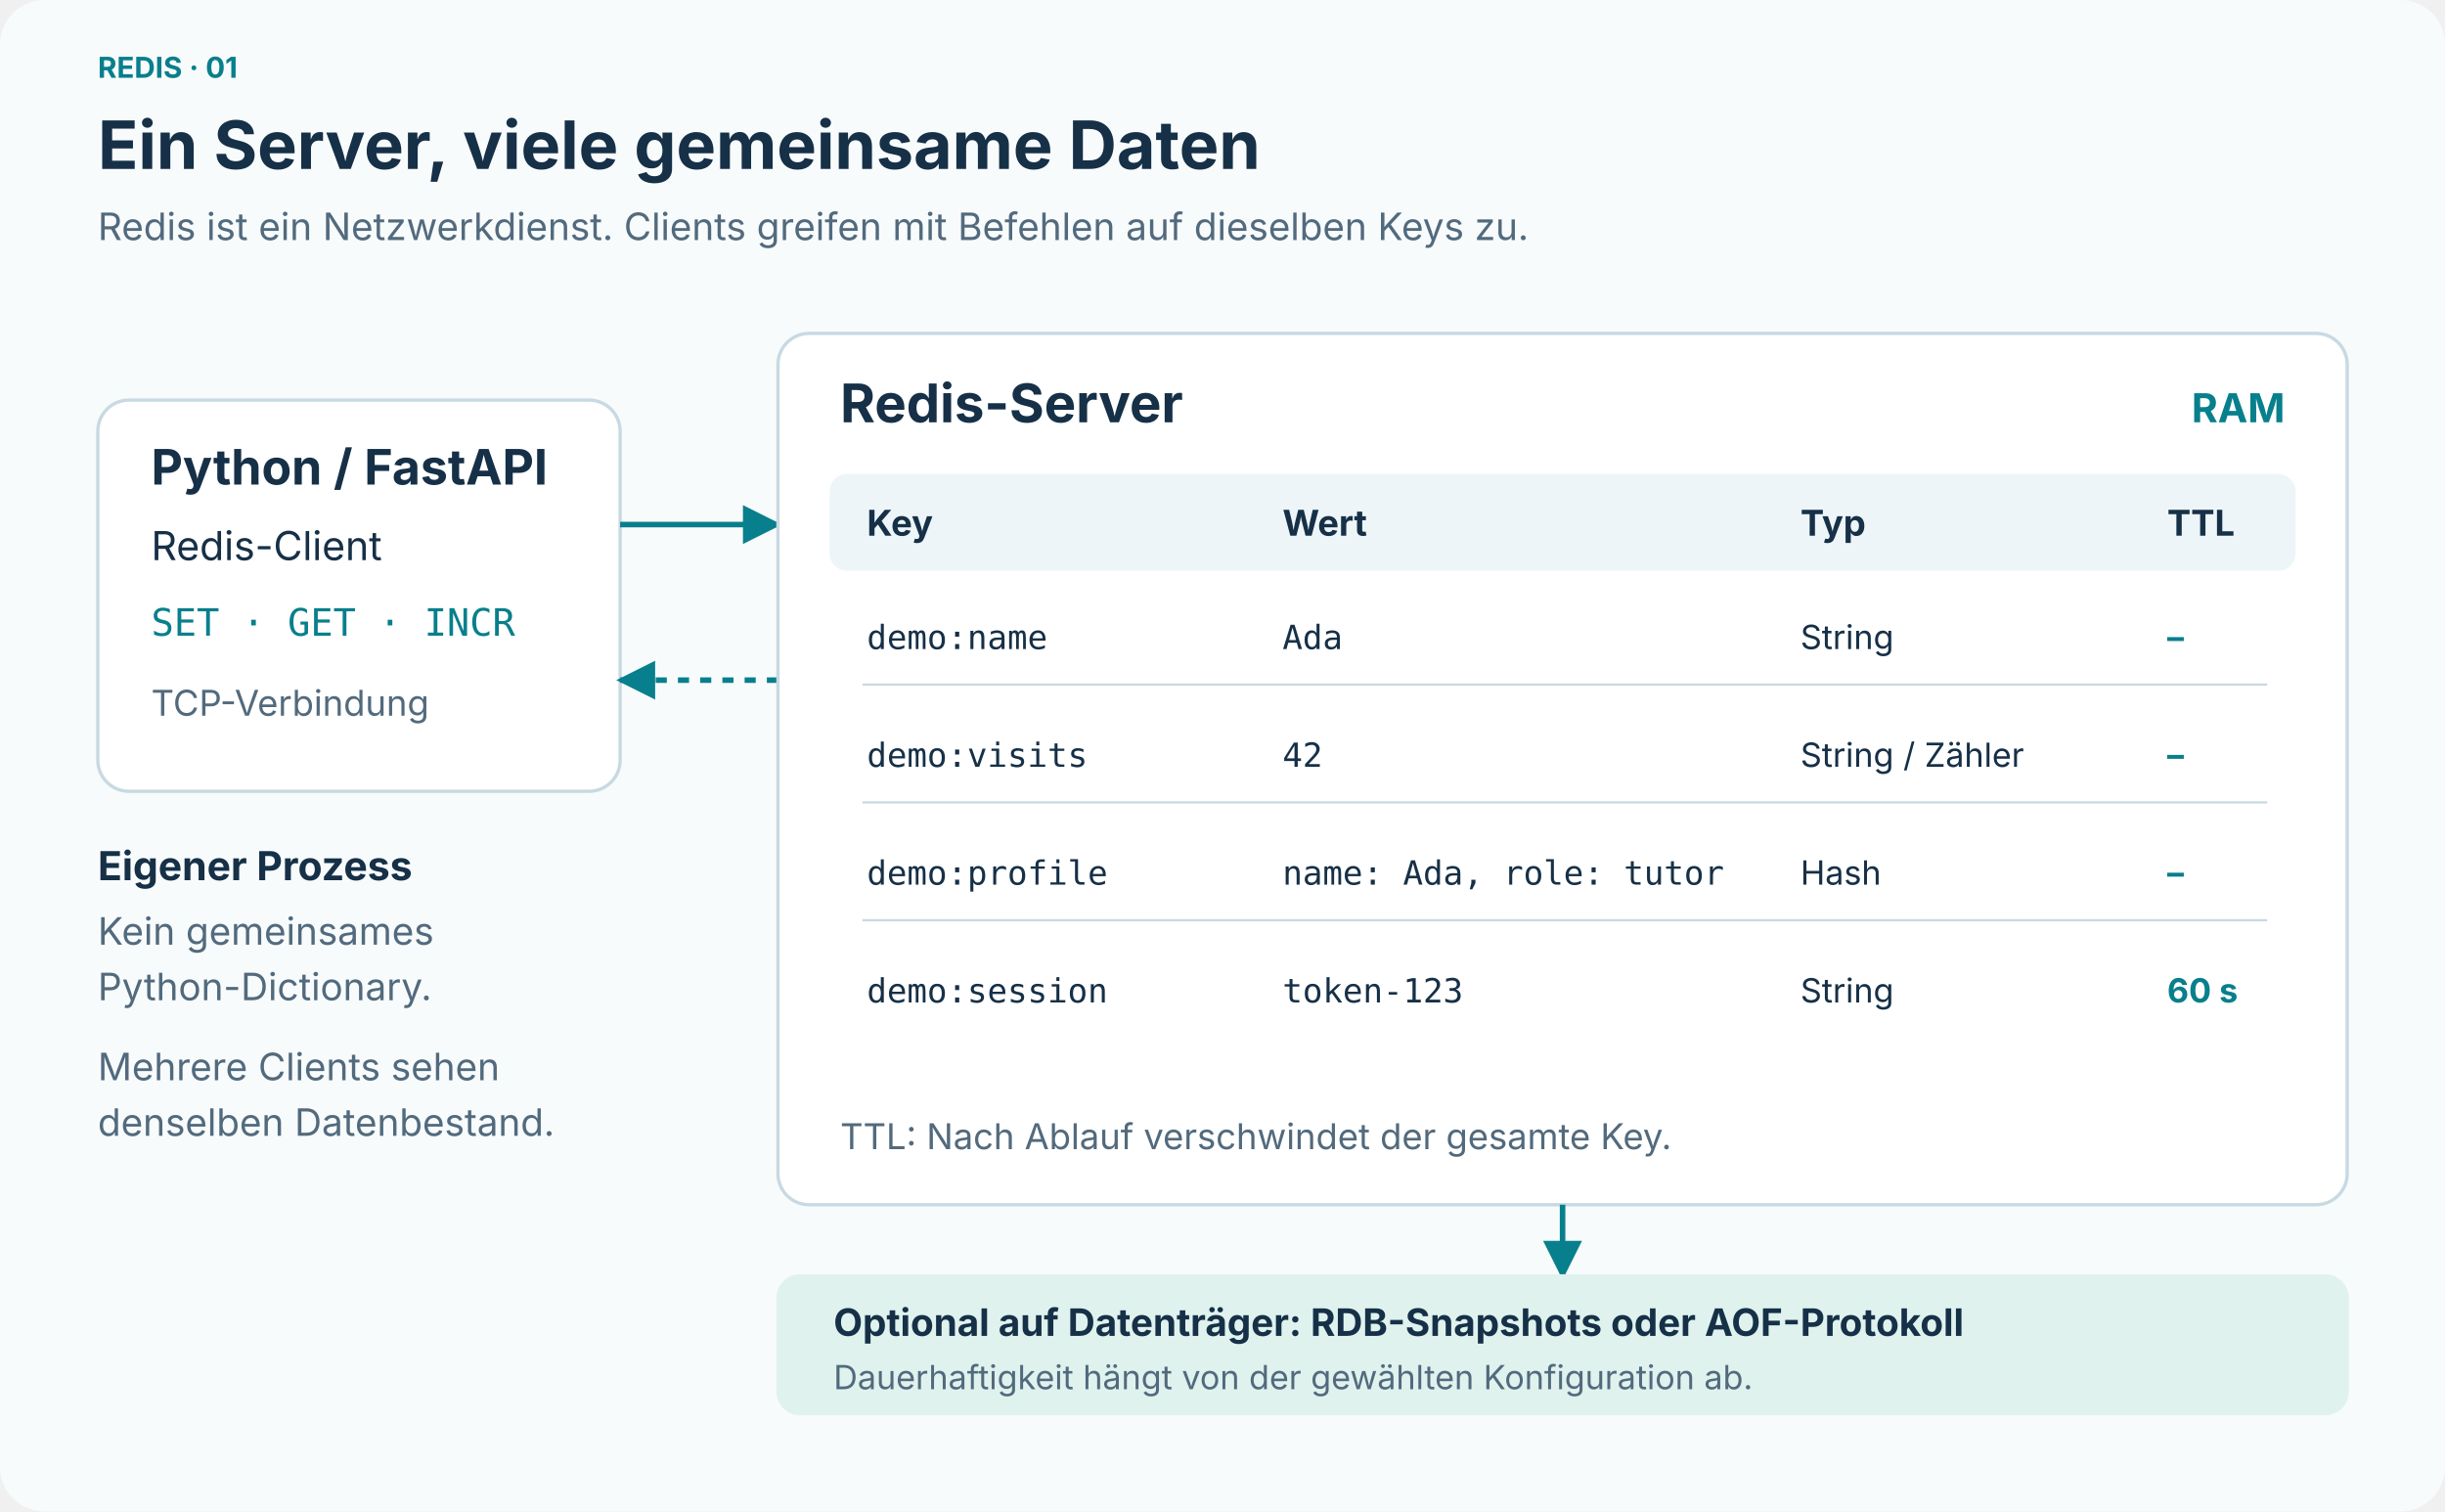
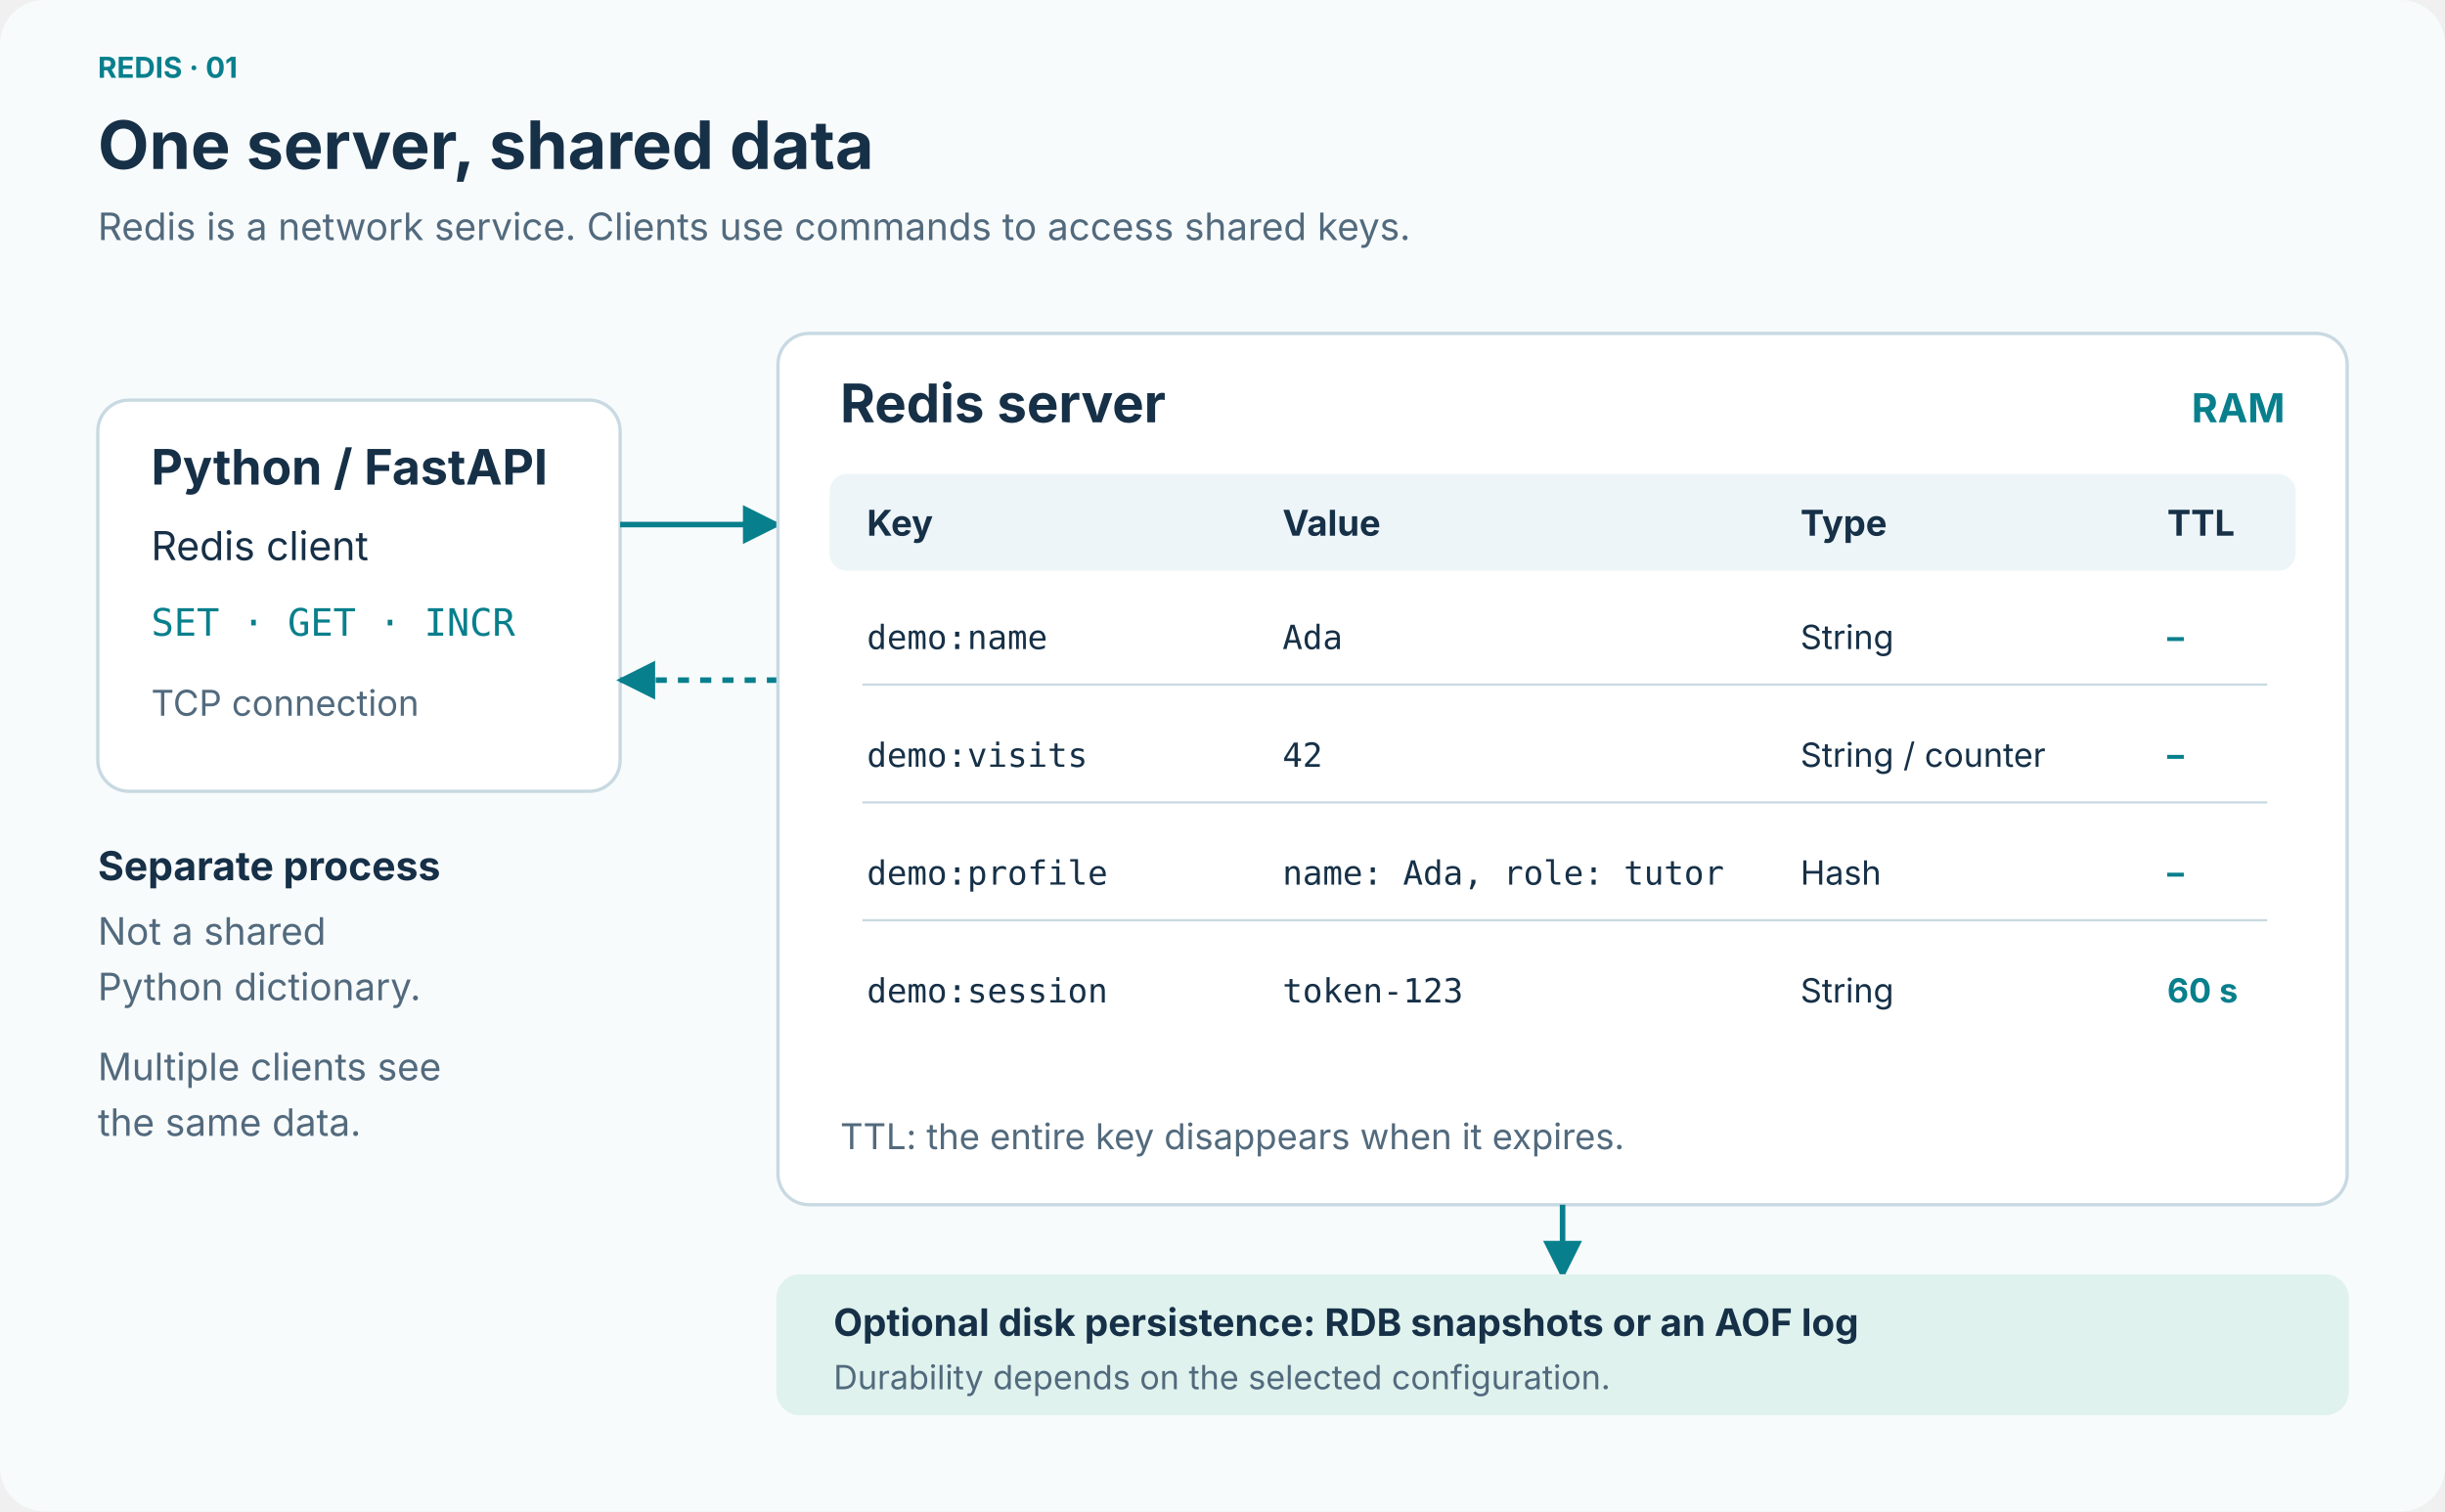
<svg xmlns="http://www.w3.org/2000/svg" width="1100" height="680" viewBox="0 0 1100 680" role="img" aria-labelledby="title desc">
  <defs>
    <marker id="arrow" viewBox="0 0 10 10" refX="9" refY="5" markerWidth="7" markerHeight="7" orient="auto-start-reverse">
      <path d="M 0 0 L 10 5 L 0 10 z" fill="#087f8c" />
    </marker>
    <style>text{font-family:Inter,Arial,sans-serif;fill:#163047}.muted{fill:#526a7d}.mono{font-family:Menlo,Consolas,monospace}.teal{fill:#087f8c}</style>
  </defs>
  <rect width="1100" height="680" rx="20" fill="#f8fbfc" />
  <text x="44" y="35" font-size="13" font-weight="700" text-anchor="start" class="teal">REDIS · 01</text>
-   <text x="44" y="76" font-size="30" font-weight="700" text-anchor="start" class="">Ein Server, viele gemeinsame Daten</text>
-   <text x="44" y="108" font-size="17" font-weight="400" text-anchor="start" class="muted">Redis ist ein Netzwerkdienst. Clients greifen mit Befehlen auf dieselben Keys zu.</text>
+   <text x="44" y="76" font-size="30" font-weight="700" text-anchor="start" class="">One server, shared data</text>
+   <text x="44" y="108" font-size="17" font-weight="400" text-anchor="start" class="muted">Redis is a network service. Clients use commands to access shared keys.</text>
  <rect x="44" y="180" width="235" height="176" rx="14" fill="#ffffff" stroke="#c8d9e2" stroke-width="1.5" />
  <text x="68" y="218" font-size="22" font-weight="700" text-anchor="start" class="">Python / FastAPI</text>
-   <text x="68" y="252" font-size="18" font-weight="400" text-anchor="start" class="">Redis-Client</text>
+   <text x="68" y="252" font-size="18" font-weight="400" text-anchor="start" class="">Redis client</text>
  <text x="68" y="286" font-size="17" font-weight="500" text-anchor="start" class="mono teal">SET · GET · INCR</text>
-   <text x="68" y="322" font-size="16" font-weight="400" text-anchor="start" class="muted">TCP-Verbindung</text>
+   <text x="68" y="322" font-size="16" font-weight="400" text-anchor="start" class="muted">TCP connection</text>
  <path d="M 279 236 H 350" fill="none" stroke="#087f8c" stroke-width="2.5" stroke-linejoin="round" marker-end="url(#arrow)" />
  <path d="M 350 306 H 279" fill="none" stroke="#087f8c" stroke-width="2.5" stroke-linejoin="round" marker-end="url(#arrow)" stroke-dasharray="5 5" />
-   <text x="44" y="396" font-size="18" font-weight="700" text-anchor="start" class="">Eigener Prozess</text>
-   <text x="44" y="425" font-size="17" font-weight="400" text-anchor="start" class="muted">Kein gemeinsames</text>
-   <text x="44" y="450" font-size="17" font-weight="400" text-anchor="start" class="muted">Python-Dictionary.</text>
-   <text x="44" y="486" font-size="17" font-weight="400" text-anchor="start" class="muted">Mehrere Clients sehen</text>
-   <text x="44" y="511" font-size="17" font-weight="400" text-anchor="start" class="muted">denselben Datenbestand.</text>
+   <text x="44" y="396" font-size="18" font-weight="700" text-anchor="start" class="">Separate process</text>
+   <text x="44" y="425" font-size="17" font-weight="400" text-anchor="start" class="muted">Not a shared</text>
+   <text x="44" y="450" font-size="17" font-weight="400" text-anchor="start" class="muted">Python dictionary.</text>
+   <text x="44" y="486" font-size="17" font-weight="400" text-anchor="start" class="muted">Multiple clients see</text>
+   <text x="44" y="511" font-size="17" font-weight="400" text-anchor="start" class="muted">the same data.</text>
  <rect x="350" y="150" width="706" height="392" rx="14" fill="#ffffff" stroke="#c8d9e2" stroke-width="1.5" />
-   <text x="378" y="190" font-size="24" font-weight="700" text-anchor="start" class="">Redis-Server</text>
+   <text x="378" y="190" font-size="24" font-weight="700" text-anchor="start" class="">Redis server</text>
  <text x="1028" y="190" font-size="18" font-weight="700" text-anchor="end" class="teal">RAM</text>
  <rect x="374" y="214" width="658" height="42" rx="7" fill="#edf5f8" stroke="#edf5f8" stroke-width="1.5" />
  <text x="390" y="241" font-size="16" font-weight="700" text-anchor="start" class="">Key</text>
-   <text x="577" y="241" font-size="16" font-weight="700" text-anchor="start" class="">Wert</text>
-   <text x="810" y="241" font-size="16" font-weight="700" text-anchor="start" class="">Typ</text>
+   <text x="577" y="241" font-size="16" font-weight="700" text-anchor="start" class="">Value</text>
+   <text x="810" y="241" font-size="16" font-weight="700" text-anchor="start" class="">Type</text>
  <text x="975" y="241" font-size="16" font-weight="700" text-anchor="start" class="">TTL</text>
  <text x="390" y="292" font-size="15" font-weight="400" text-anchor="start" class="mono">demo:name</text>
  <text x="577" y="292" font-size="15" font-weight="400" text-anchor="start" class="mono">Ada</text>
  <text x="810" y="292" font-size="15" font-weight="400" text-anchor="start" class="">String</text>
  <text x="975" y="292" font-size="15" font-weight="700" text-anchor="start" class="teal">–</text>
  <path d="M 388 308 H 1020" stroke="#c8d9e2" />
  <text x="390" y="345" font-size="15" font-weight="400" text-anchor="start" class="mono">demo:visits</text>
  <text x="577" y="345" font-size="15" font-weight="400" text-anchor="start" class="mono">42</text>
-   <text x="810" y="345" font-size="15" font-weight="400" text-anchor="start" class="">String / Zähler</text>
+   <text x="810" y="345" font-size="15" font-weight="400" text-anchor="start" class="">String / counter</text>
  <text x="975" y="345" font-size="15" font-weight="700" text-anchor="start" class="teal">–</text>
  <path d="M 388 361 H 1020" stroke="#c8d9e2" />
  <text x="390" y="398" font-size="15" font-weight="400" text-anchor="start" class="mono">demo:profile</text>
  <text x="577" y="398" font-size="15" font-weight="400" text-anchor="start" class="mono">name: Ada, role: tutor</text>
  <text x="810" y="398" font-size="15" font-weight="400" text-anchor="start" class="">Hash</text>
  <text x="975" y="398" font-size="15" font-weight="700" text-anchor="start" class="teal">–</text>
  <path d="M 388 414 H 1020" stroke="#c8d9e2" />
  <text x="390" y="451" font-size="15" font-weight="400" text-anchor="start" class="mono">demo:session</text>
  <text x="577" y="451" font-size="15" font-weight="400" text-anchor="start" class="mono">token-123</text>
  <text x="810" y="451" font-size="15" font-weight="400" text-anchor="start" class="">String</text>
  <text x="975" y="451" font-size="15" font-weight="700" text-anchor="start" class="teal">60 s</text>
-   <text x="378" y="517" font-size="16" font-weight="400" text-anchor="start" class="muted">TTL: Nach Ablauf verschwindet der gesamte Key.</text>
+   <text x="378" y="517" font-size="16" font-weight="400" text-anchor="start" class="muted">TTL: the entire key disappears when it expires.</text>
  <path d="M 703 542 V 574" fill="none" stroke="#087f8c" stroke-width="2.5" stroke-linejoin="round" marker-end="url(#arrow)" />
  <rect x="350" y="574" width="706" height="62" rx="10" fill="#dff2ee" stroke="#dff2ee" stroke-width="1.5" />
-   <text x="375" y="601" font-size="17" font-weight="700" text-anchor="start" class="">Optional auf Datenträger: RDB-Snapshots oder AOF-Protokoll</text>
-   <text x="375" y="625" font-size="15" font-weight="400" text-anchor="start" class="muted">Dauerhaftigkeit hängt von der gewählten Konfiguration ab.</text>
+   <text x="375" y="601" font-size="17" font-weight="700" text-anchor="start" class="">Optional disk persistence: RDB snapshots or an AOF log</text>
+   <text x="375" y="625" font-size="15" font-weight="400" text-anchor="start" class="muted">Durability depends on the selected configuration.</text>
</svg>
